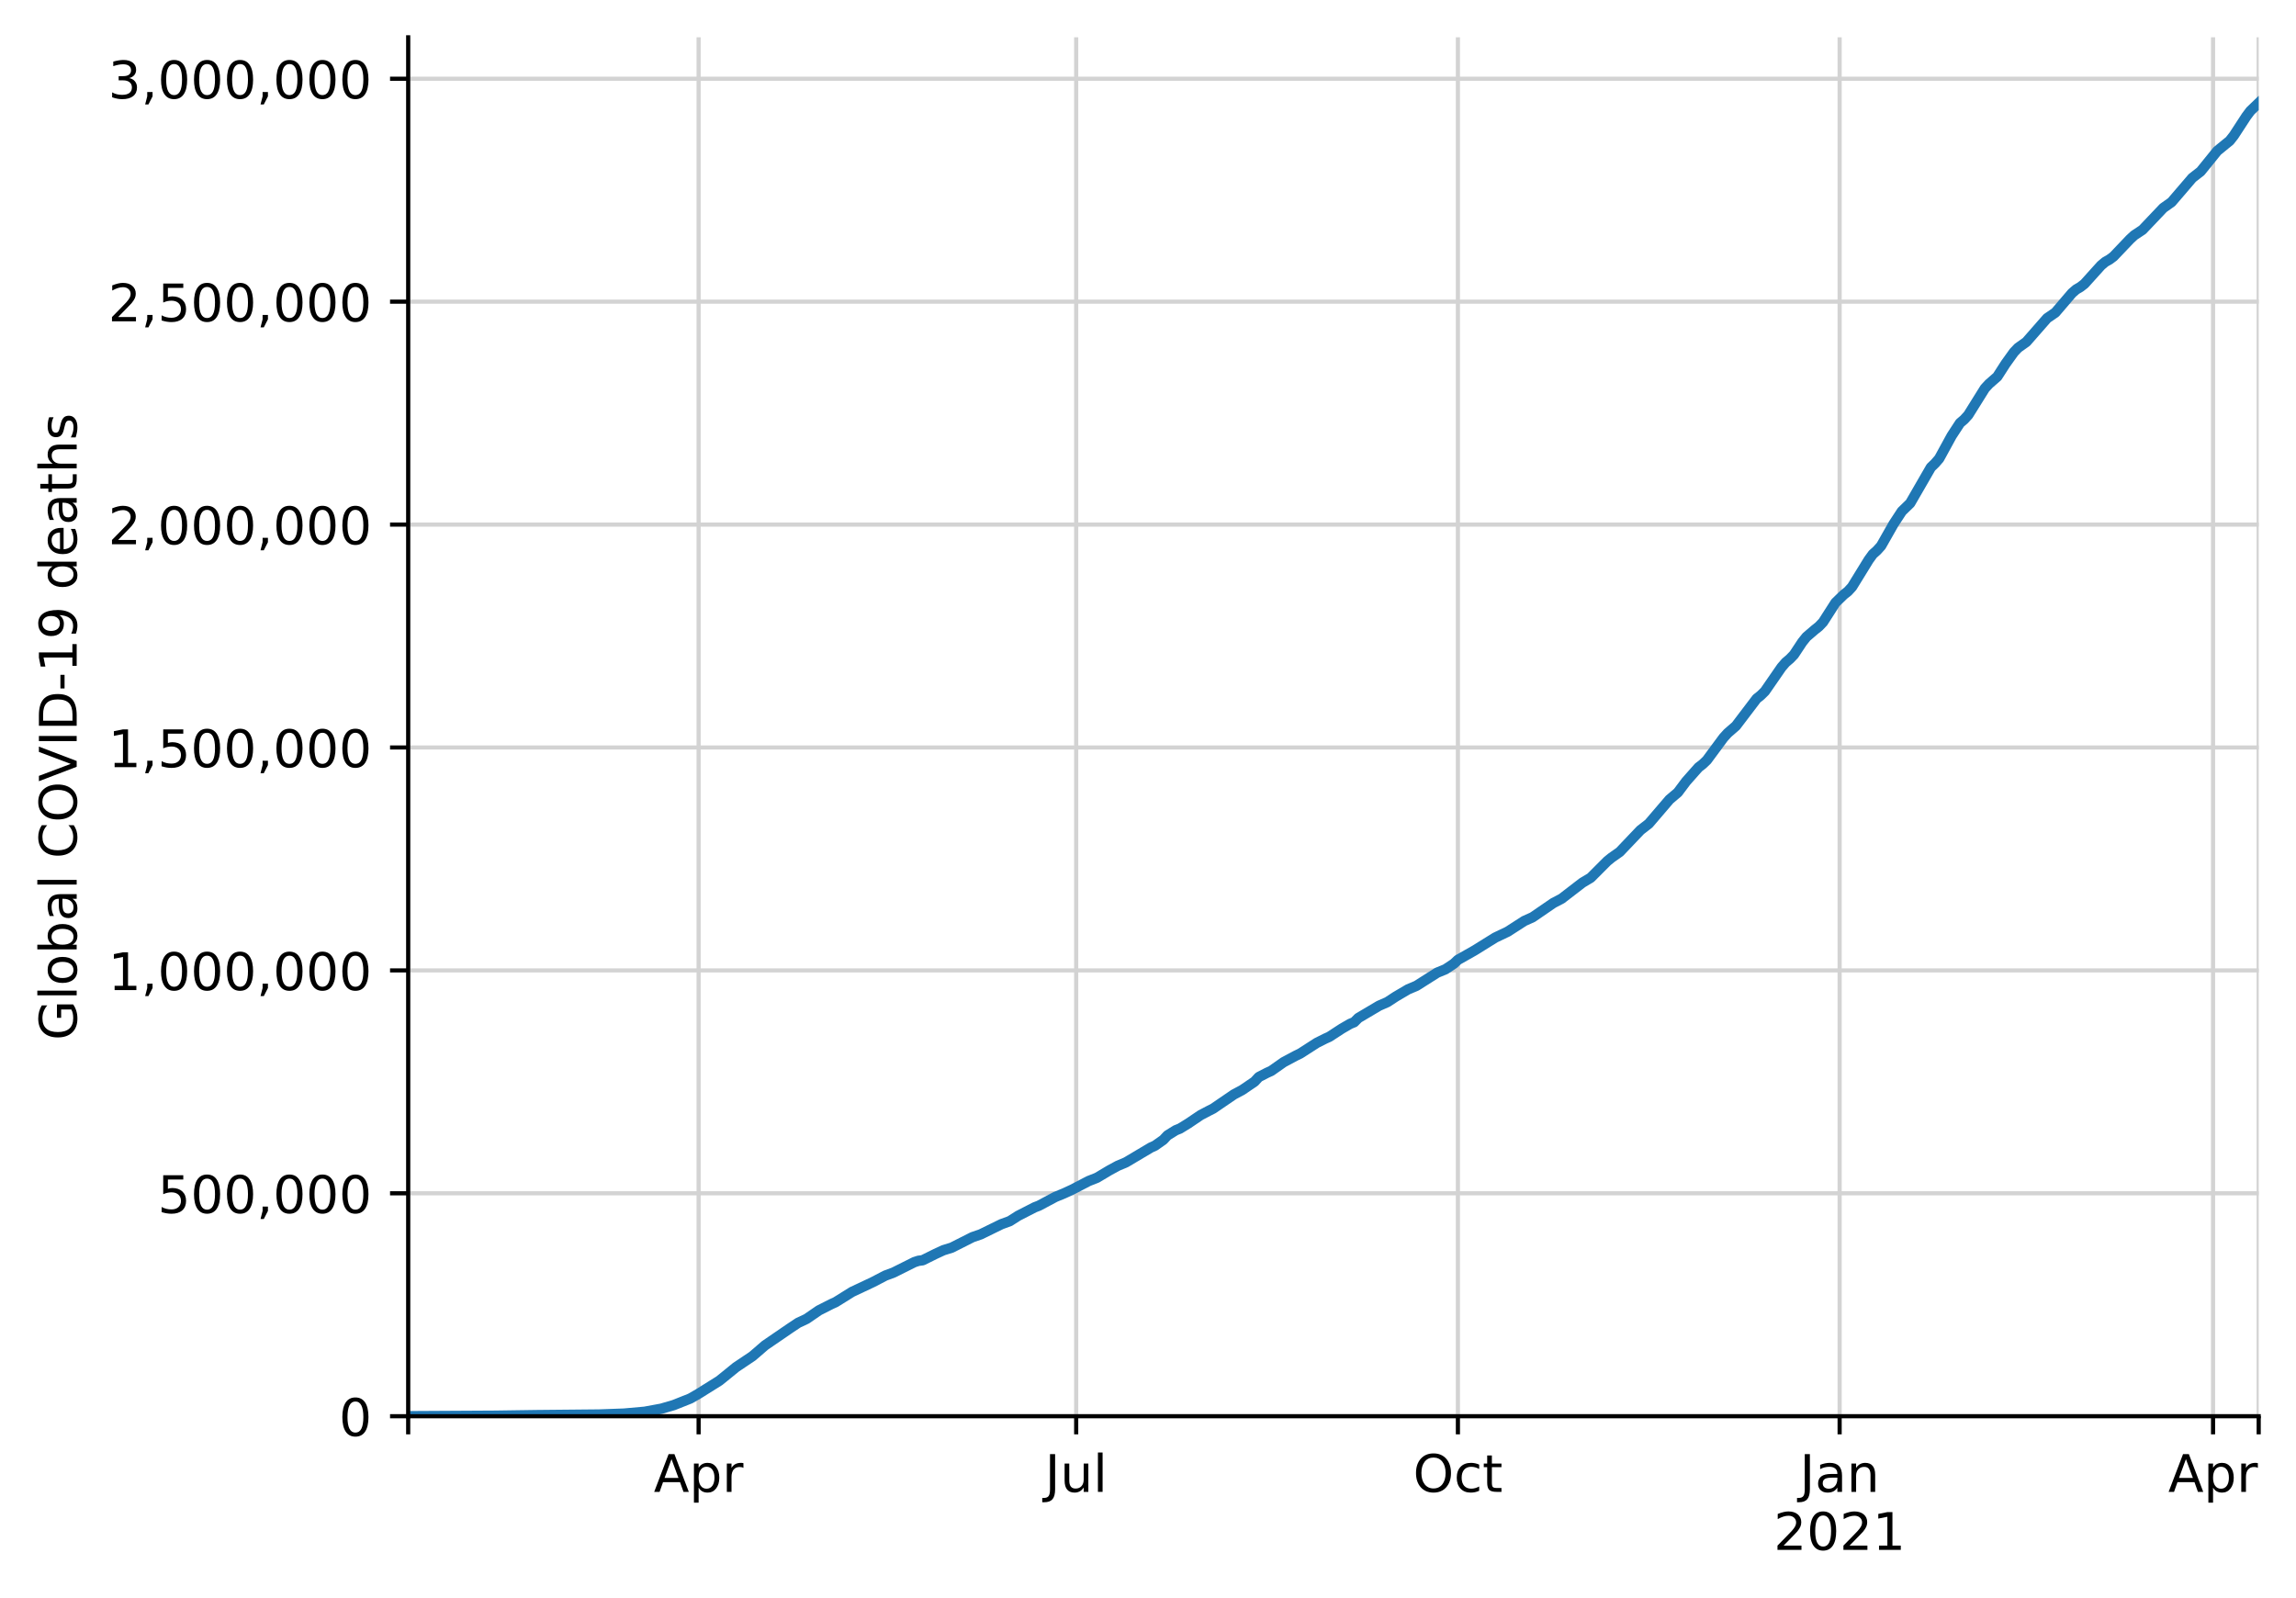
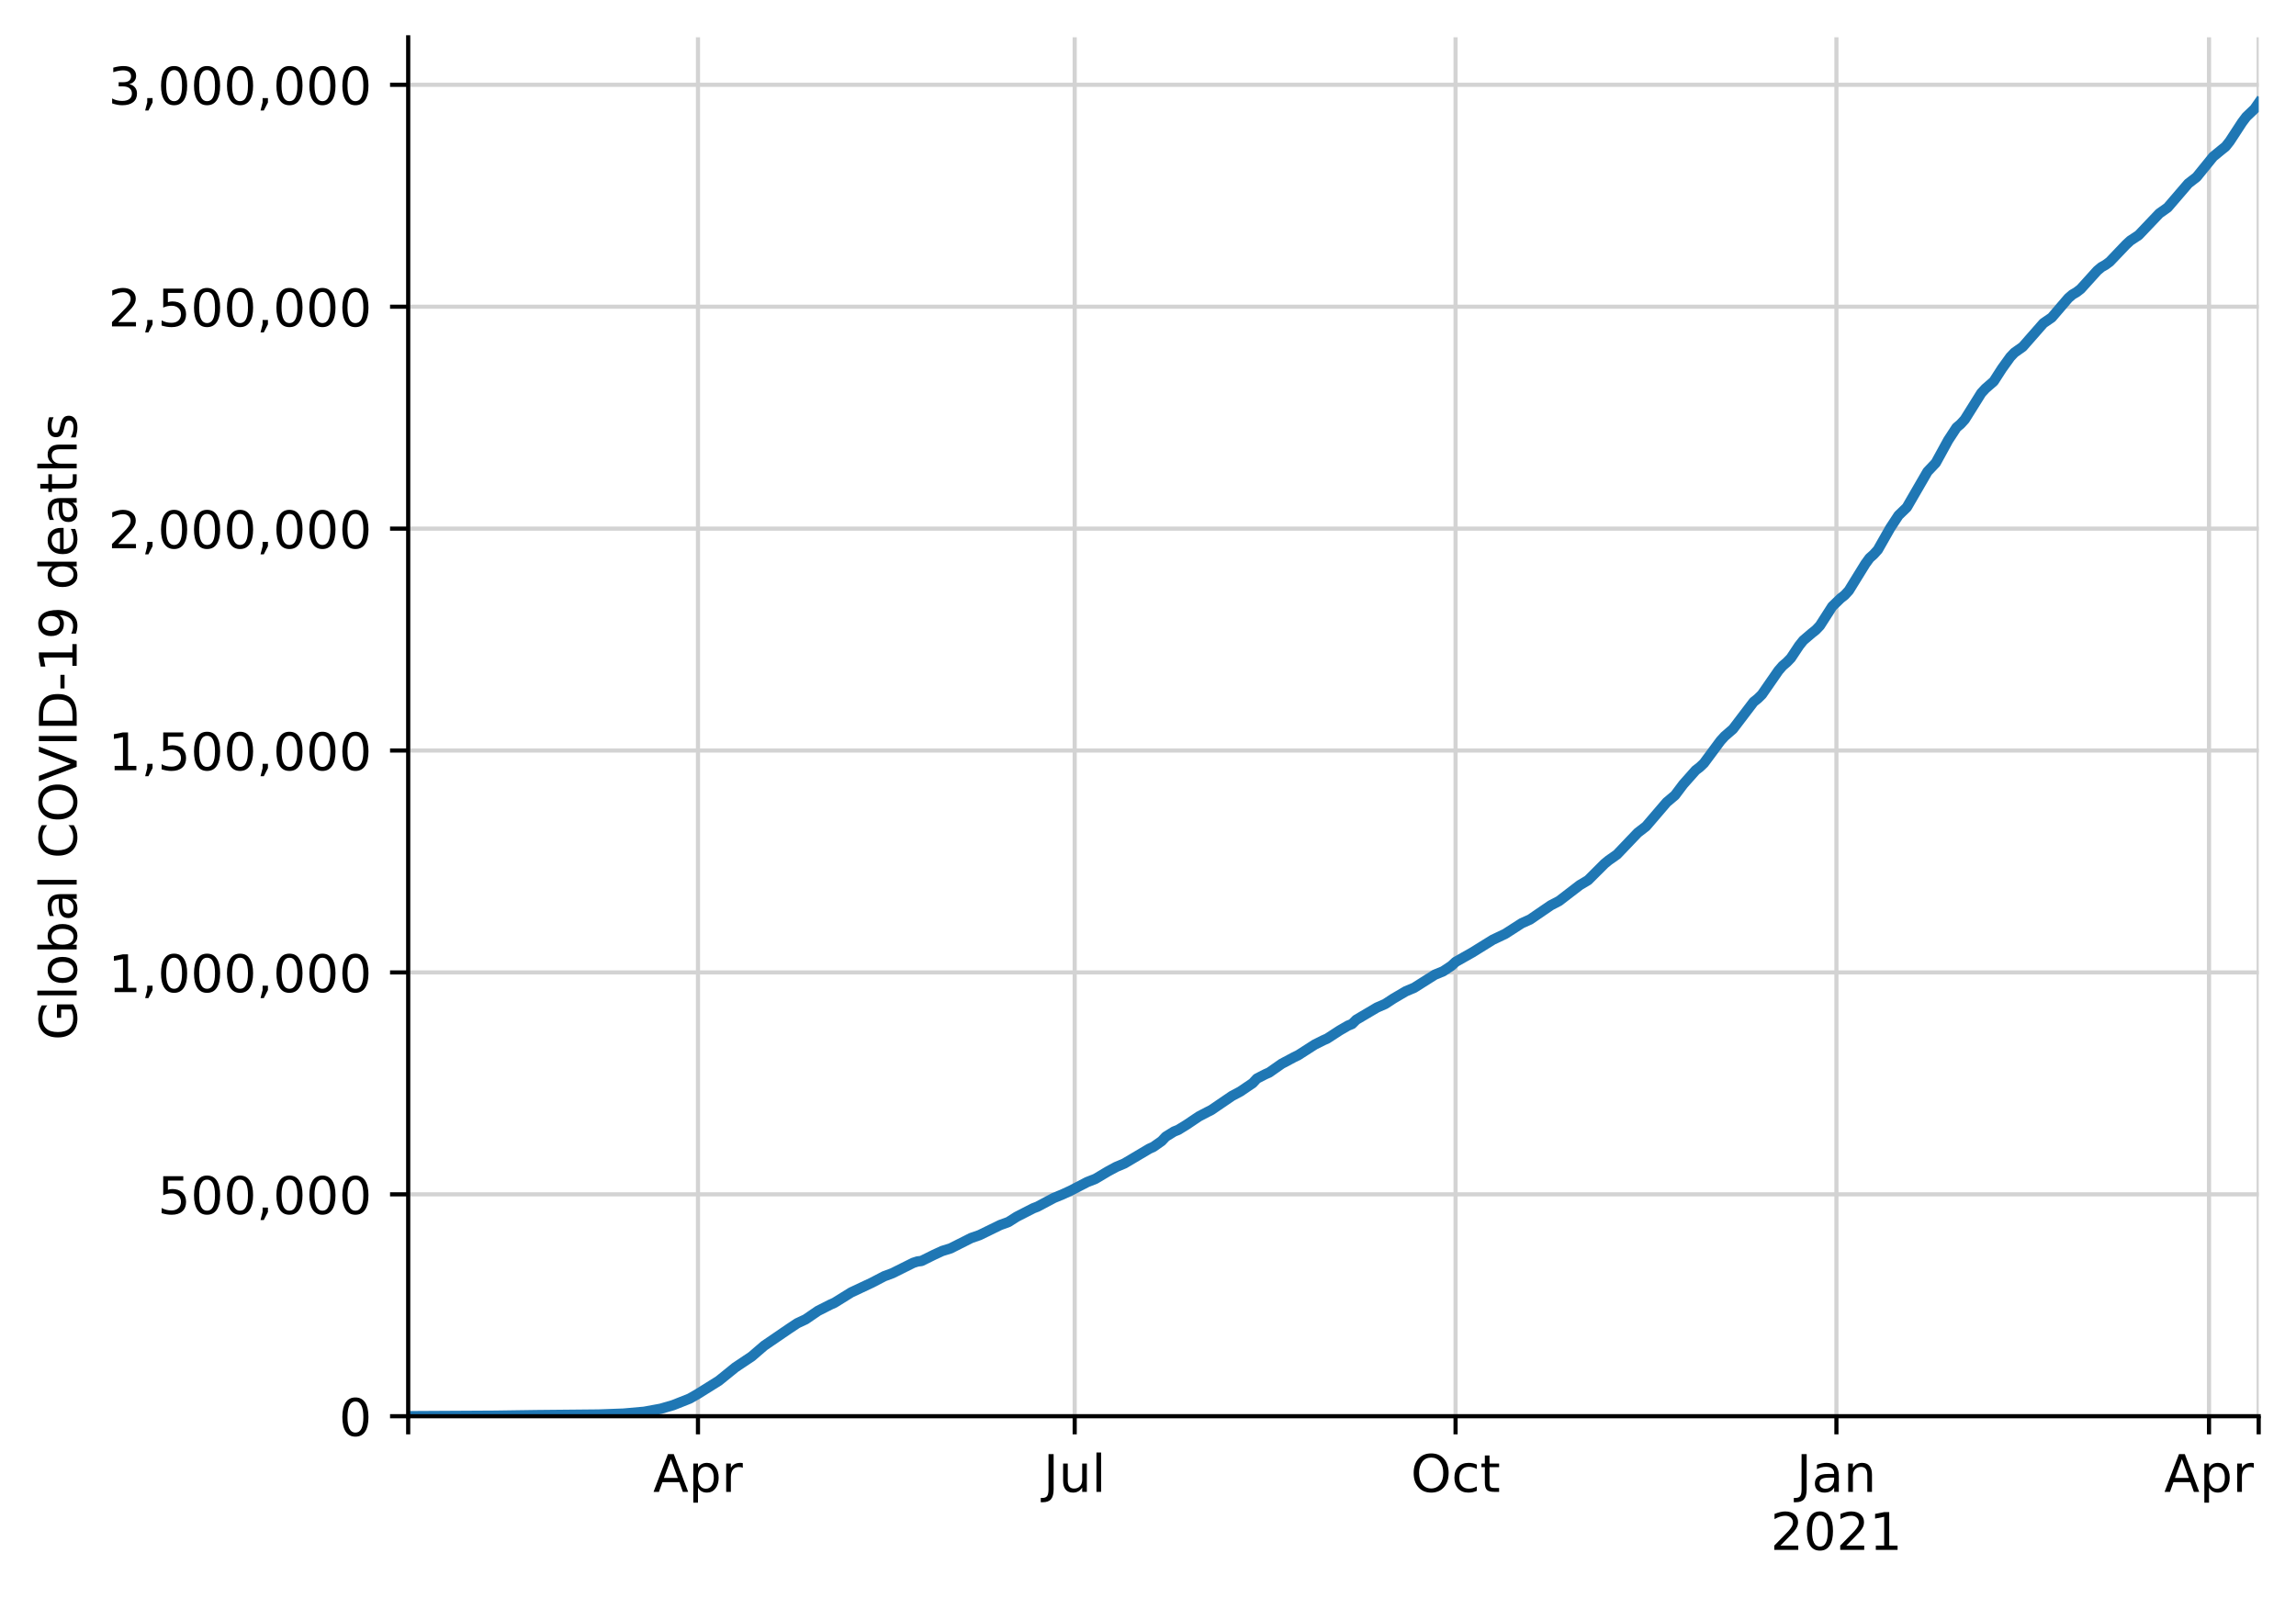
<svg xmlns="http://www.w3.org/2000/svg" xmlns:xlink="http://www.w3.org/1999/xlink" height="308.388pt" version="1.1" viewBox="0 0 443.092 308.388" width="443.092pt">
  <defs>
    <style type="text/css">
*{stroke-linecap:butt;stroke-linejoin:round;}
  </style>
  </defs>
  <g id="figure_1">
    <g id="patch_1">
      <path d="M 0 308.388  L 443.092 308.388  L 443.092 0  L 0 0  z " style="fill:#ffffff;" />
    </g>
    <g id="axes_1">
      <g id="patch_2">
        <path d="M 78.772 273.312  L 435.892 273.312  L 435.892 7.2  L 78.772 7.2  z " style="fill:#ffffff;" />
      </g>
      <g id="matplotlib.axis_1">
        <g id="xtick_1">
          <g id="line2d_1">
-             <path clip-path="url(#pae10e3e8a1)" d="M 78.772 273.312  L 78.772 7.2  " style="fill:none;stroke:#d3d3d3;stroke-linecap:square;stroke-width:0.8;" />
+             <path clip-path="url(#pa8e0332a35)" d="M 78.772 273.312  L 78.772 7.2  " style="fill:none;stroke:#d3d3d3;stroke-linecap:square;stroke-width:0.8;" />
          </g>
          <g id="line2d_2">
            <defs>
-               <path d="M 0 0  L 0 3.5  " id="m3ae5f16628" style="stroke:#000000;stroke-width:0.8;" />
-             </defs>
-             <g>
-               <use style="stroke:#000000;stroke-width:0.8;" x="78.772" xlink:href="#m3ae5f16628" y="273.312" />
+               <path d="M 0 0  L 0 3.5  " id="m8f76347f0f" style="stroke:#000000;stroke-width:0.8;" />
+             </defs>
+             <g>
+               <use style="stroke:#000000;stroke-width:0.8;" x="78.772" xlink:href="#m8f76347f0f" y="273.312" />
            </g>
          </g>
        </g>
        <g id="xtick_2">
          <g id="line2d_3">
-             <path clip-path="url(#pae10e3e8a1)" d="M 134.822 273.312  L 134.822 7.2  " style="fill:none;stroke:#d3d3d3;stroke-linecap:square;stroke-width:0.8;" />
+             <path clip-path="url(#pa8e0332a35)" d="M 134.697 273.312  L 134.697 7.2  " style="fill:none;stroke:#d3d3d3;stroke-linecap:square;stroke-width:0.8;" />
          </g>
          <g id="line2d_4">
            <g>
-               <use style="stroke:#000000;stroke-width:0.8;" x="134.822" xlink:href="#m3ae5f16628" y="273.312" />
+               <use style="stroke:#000000;stroke-width:0.8;" x="134.697" xlink:href="#m8f76347f0f" y="273.312" />
            </g>
          </g>
          <g id="text_1">
            <defs>
              <path d="M 34.188 63.188  L 20.797 26.906  L 47.609 26.906  z M 28.609 72.906  L 39.797 72.906  L 67.578 0  L 57.328 0  L 50.688 18.703  L 17.828 18.703  L 11.188 0  L 0.781 0  z " id="DejaVuSans-65" />
              <path d="M 18.109 8.203  L 18.109 -20.797  L 9.078 -20.797  L 9.078 54.688  L 18.109 54.688  L 18.109 46.391  Q 20.953 51.266 25.266 53.625  Q 29.594 56 35.594 56  Q 45.562 56 51.781 48.094  Q 58.016 40.188 58.016 27.297  Q 58.016 14.406 51.781 6.484  Q 45.562 -1.422 35.594 -1.422  Q 29.594 -1.422 25.266 0.953  Q 20.953 3.328 18.109 8.203  z M 48.688 27.297  Q 48.688 37.203 44.609 42.844  Q 40.531 48.484 33.406 48.484  Q 26.266 48.484 22.188 42.844  Q 18.109 37.203 18.109 27.297  Q 18.109 17.391 22.188 11.75  Q 26.266 6.109 33.406 6.109  Q 40.531 6.109 44.609 11.75  Q 48.688 17.391 48.688 27.297  z " id="DejaVuSans-112" />
              <path d="M 41.109 46.297  Q 39.594 47.172 37.812 47.578  Q 36.031 48 33.891 48  Q 26.266 48 22.188 43.047  Q 18.109 38.094 18.109 28.812  L 18.109 0  L 9.078 0  L 9.078 54.688  L 18.109 54.688  L 18.109 46.188  Q 20.953 51.172 25.484 53.578  Q 30.031 56 36.531 56  Q 37.453 56 38.578 55.875  Q 39.703 55.766 41.062 55.516  z " id="DejaVuSans-114" />
            </defs>
-             <g transform="translate(126.1721 287.9104)scale(0.1 -0.1)">
+             <g transform="translate(126.0467 287.9104)scale(0.1 -0.1)">
              <use xlink:href="#DejaVuSans-65" />
              <use x="68.408" xlink:href="#DejaVuSans-112" />
              <use x="131.885" xlink:href="#DejaVuSans-114" />
            </g>
          </g>
        </g>
        <g id="xtick_3">
          <g id="line2d_5">
-             <path clip-path="url(#pae10e3e8a1)" d="M 207.687 273.312  L 207.687 7.2  " style="fill:none;stroke:#d3d3d3;stroke-linecap:square;stroke-width:0.8;" />
+             <path clip-path="url(#pa8e0332a35)" d="M 207.399 273.312  L 207.399 7.2  " style="fill:none;stroke:#d3d3d3;stroke-linecap:square;stroke-width:0.8;" />
          </g>
          <g id="line2d_6">
            <g>
-               <use style="stroke:#000000;stroke-width:0.8;" x="207.687" xlink:href="#m3ae5f16628" y="273.312" />
+               <use style="stroke:#000000;stroke-width:0.8;" x="207.399" xlink:href="#m8f76347f0f" y="273.312" />
            </g>
          </g>
          <g id="text_2">
            <defs>
              <path d="M 9.812 72.906  L 19.672 72.906  L 19.672 5.078  Q 19.672 -8.109 14.672 -14.062  Q 9.672 -20.016 -1.422 -20.016  L -5.172 -20.016  L -5.172 -11.719  L -2.094 -11.719  Q 4.438 -11.719 7.125 -8.047  Q 9.812 -4.391 9.812 5.078  z " id="DejaVuSans-74" />
              <path d="M 8.5 21.578  L 8.5 54.688  L 17.484 54.688  L 17.484 21.922  Q 17.484 14.156 20.5 10.266  Q 23.531 6.391 29.594 6.391  Q 36.859 6.391 41.078 11.031  Q 45.312 15.672 45.312 23.688  L 45.312 54.688  L 54.297 54.688  L 54.297 0  L 45.312 0  L 45.312 8.406  Q 42.047 3.422 37.719 1  Q 33.406 -1.422 27.688 -1.422  Q 18.266 -1.422 13.375 4.438  Q 8.5 10.297 8.5 21.578  z M 31.109 56  z " id="DejaVuSans-117" />
              <path d="M 9.422 75.984  L 18.406 75.984  L 18.406 0  L 9.422 0  z " id="DejaVuSans-108" />
            </defs>
-             <g transform="translate(201.6546 287.9104)scale(0.1 -0.1)">
+             <g transform="translate(201.3662 287.9104)scale(0.1 -0.1)">
              <use xlink:href="#DejaVuSans-74" />
              <use x="29.492" xlink:href="#DejaVuSans-117" />
              <use x="92.871" xlink:href="#DejaVuSans-108" />
            </g>
          </g>
        </g>
        <g id="xtick_4">
          <g id="line2d_7">
-             <path clip-path="url(#pae10e3e8a1)" d="M 281.353 273.312  L 281.353 7.2  " style="fill:none;stroke:#d3d3d3;stroke-linecap:square;stroke-width:0.8;" />
+             <path clip-path="url(#pa8e0332a35)" d="M 280.9 273.312  L 280.9 7.2  " style="fill:none;stroke:#d3d3d3;stroke-linecap:square;stroke-width:0.8;" />
          </g>
          <g id="line2d_8">
            <g>
-               <use style="stroke:#000000;stroke-width:0.8;" x="281.353" xlink:href="#m3ae5f16628" y="273.312" />
+               <use style="stroke:#000000;stroke-width:0.8;" x="280.9" xlink:href="#m8f76347f0f" y="273.312" />
            </g>
          </g>
          <g id="text_3">
            <defs>
              <path d="M 39.406 66.219  Q 28.656 66.219 22.328 58.203  Q 16.016 50.203 16.016 36.375  Q 16.016 22.609 22.328 14.594  Q 28.656 6.594 39.406 6.594  Q 50.141 6.594 56.422 14.594  Q 62.703 22.609 62.703 36.375  Q 62.703 50.203 56.422 58.203  Q 50.141 66.219 39.406 66.219  z M 39.406 74.219  Q 54.734 74.219 63.906 63.938  Q 73.094 53.656 73.094 36.375  Q 73.094 19.141 63.906 8.859  Q 54.734 -1.422 39.406 -1.422  Q 24.031 -1.422 14.812 8.828  Q 5.609 19.094 5.609 36.375  Q 5.609 53.656 14.812 63.938  Q 24.031 74.219 39.406 74.219  z " id="DejaVuSans-79" />
              <path d="M 48.781 52.594  L 48.781 44.188  Q 44.969 46.297 41.141 47.344  Q 37.312 48.391 33.406 48.391  Q 24.656 48.391 19.812 42.844  Q 14.984 37.312 14.984 27.297  Q 14.984 17.281 19.812 11.734  Q 24.656 6.203 33.406 6.203  Q 37.312 6.203 41.141 7.25  Q 44.969 8.297 48.781 10.406  L 48.781 2.094  Q 45.016 0.344 40.984 -0.531  Q 36.969 -1.422 32.422 -1.422  Q 20.062 -1.422 12.781 6.344  Q 5.516 14.109 5.516 27.297  Q 5.516 40.672 12.859 48.328  Q 20.219 56 33.016 56  Q 37.156 56 41.109 55.141  Q 45.062 54.297 48.781 52.594  z " id="DejaVuSans-99" />
              <path d="M 18.312 70.219  L 18.312 54.688  L 36.812 54.688  L 36.812 47.703  L 18.312 47.703  L 18.312 18.016  Q 18.312 11.328 20.141 9.422  Q 21.969 7.516 27.594 7.516  L 36.812 7.516  L 36.812 0  L 27.594 0  Q 17.188 0 13.234 3.875  Q 9.281 7.766 9.281 18.016  L 9.281 47.703  L 2.688 47.703  L 2.688 54.688  L 9.281 54.688  L 9.281 70.219  z " id="DejaVuSans-116" />
            </defs>
-             <g transform="translate(272.7081 287.9104)scale(0.1 -0.1)">
+             <g transform="translate(272.2549 287.9104)scale(0.1 -0.1)">
              <use xlink:href="#DejaVuSans-79" />
              <use x="78.711" xlink:href="#DejaVuSans-99" />
              <use x="133.691" xlink:href="#DejaVuSans-116" />
            </g>
          </g>
        </g>
        <g id="xtick_5">
          <g id="line2d_9">
-             <path clip-path="url(#pae10e3e8a1)" d="M 355.019 273.312  L 355.019 7.2  " style="fill:none;stroke:#d3d3d3;stroke-linecap:square;stroke-width:0.8;" />
+             <path clip-path="url(#pa8e0332a35)" d="M 354.401 273.312  L 354.401 7.2  " style="fill:none;stroke:#d3d3d3;stroke-linecap:square;stroke-width:0.8;" />
          </g>
          <g id="line2d_10">
            <g>
-               <use style="stroke:#000000;stroke-width:0.8;" x="355.019" xlink:href="#m3ae5f16628" y="273.312" />
+               <use style="stroke:#000000;stroke-width:0.8;" x="354.401" xlink:href="#m8f76347f0f" y="273.312" />
            </g>
          </g>
          <g id="text_4">
            <defs>
              <path d="M 34.281 27.484  Q 23.391 27.484 19.188 25  Q 14.984 22.516 14.984 16.5  Q 14.984 11.719 18.141 8.906  Q 21.297 6.109 26.703 6.109  Q 34.188 6.109 38.703 11.406  Q 43.219 16.703 43.219 25.484  L 43.219 27.484  z M 52.203 31.203  L 52.203 0  L 43.219 0  L 43.219 8.297  Q 40.141 3.328 35.547 0.953  Q 30.953 -1.422 24.312 -1.422  Q 15.922 -1.422 10.953 3.297  Q 6 8.016 6 15.922  Q 6 25.141 12.172 29.828  Q 18.359 34.516 30.609 34.516  L 43.219 34.516  L 43.219 35.406  Q 43.219 41.609 39.141 45  Q 35.062 48.391 27.688 48.391  Q 23 48.391 18.547 47.266  Q 14.109 46.141 10.016 43.891  L 10.016 52.203  Q 14.938 54.109 19.578 55.047  Q 24.219 56 28.609 56  Q 40.484 56 46.344 49.844  Q 52.203 43.703 52.203 31.203  z " id="DejaVuSans-97" />
              <path d="M 54.891 33.016  L 54.891 0  L 45.906 0  L 45.906 32.719  Q 45.906 40.484 42.875 44.328  Q 39.844 48.188 33.797 48.188  Q 26.516 48.188 22.312 43.547  Q 18.109 38.922 18.109 30.906  L 18.109 0  L 9.078 0  L 9.078 54.688  L 18.109 54.688  L 18.109 46.188  Q 21.344 51.125 25.703 53.562  Q 30.078 56 35.797 56  Q 45.219 56 50.047 50.172  Q 54.891 44.344 54.891 33.016  z " id="DejaVuSans-110" />
            </defs>
-             <g transform="translate(347.3116 287.9104)scale(0.1 -0.1)">
+             <g transform="translate(346.6936 287.9104)scale(0.1 -0.1)">
              <use xlink:href="#DejaVuSans-74" />
              <use x="29.492" xlink:href="#DejaVuSans-97" />
              <use x="90.771" xlink:href="#DejaVuSans-110" />
            </g>
            <defs>
              <path d="M 19.188 8.297  L 53.609 8.297  L 53.609 0  L 7.328 0  L 7.328 8.297  Q 12.938 14.109 22.625 23.891  Q 32.328 33.688 34.812 36.531  Q 39.547 41.844 41.422 45.531  Q 43.312 49.219 43.312 52.781  Q 43.312 58.594 39.234 62.25  Q 35.156 65.922 28.609 65.922  Q 23.969 65.922 18.812 64.312  Q 13.672 62.703 7.812 59.422  L 7.812 69.391  Q 13.766 71.781 18.938 73  Q 24.125 74.219 28.422 74.219  Q 39.75 74.219 46.484 68.547  Q 53.219 62.891 53.219 53.422  Q 53.219 48.922 51.531 44.891  Q 49.859 40.875 45.406 35.406  Q 44.188 33.984 37.641 27.219  Q 31.109 20.453 19.188 8.297  z " id="DejaVuSans-50" />
              <path d="M 31.781 66.406  Q 24.172 66.406 20.328 58.906  Q 16.5 51.422 16.5 36.375  Q 16.5 21.391 20.328 13.891  Q 24.172 6.391 31.781 6.391  Q 39.453 6.391 43.281 13.891  Q 47.125 21.391 47.125 36.375  Q 47.125 51.422 43.281 58.906  Q 39.453 66.406 31.781 66.406  z M 31.781 74.219  Q 44.047 74.219 50.516 64.516  Q 56.984 54.828 56.984 36.375  Q 56.984 17.969 50.516 8.266  Q 44.047 -1.422 31.781 -1.422  Q 19.531 -1.422 13.062 8.266  Q 6.594 17.969 6.594 36.375  Q 6.594 54.828 13.062 64.516  Q 19.531 74.219 31.781 74.219  z " id="DejaVuSans-48" />
              <path d="M 12.406 8.297  L 28.516 8.297  L 28.516 63.922  L 10.984 60.406  L 10.984 69.391  L 28.422 72.906  L 38.281 72.906  L 38.281 8.297  L 54.391 8.297  L 54.391 0  L 12.406 0  z " id="DejaVuSans-49" />
            </defs>
-             <g transform="translate(342.2944 299.1082)scale(0.1 -0.1)">
+             <g transform="translate(341.6764 299.1082)scale(0.1 -0.1)">
              <use xlink:href="#DejaVuSans-50" />
              <use x="63.623" xlink:href="#DejaVuSans-48" />
              <use x="127.246" xlink:href="#DejaVuSans-50" />
              <use x="190.869" xlink:href="#DejaVuSans-49" />
            </g>
          </g>
        </g>
        <g id="xtick_6">
          <g id="line2d_11">
-             <path clip-path="url(#pae10e3e8a1)" d="M 427.084 273.312  L 427.084 7.2  " style="fill:none;stroke:#d3d3d3;stroke-linecap:square;stroke-width:0.8;" />
+             <path clip-path="url(#pa8e0332a35)" d="M 426.305 273.312  L 426.305 7.2  " style="fill:none;stroke:#d3d3d3;stroke-linecap:square;stroke-width:0.8;" />
          </g>
          <g id="line2d_12">
            <g>
-               <use style="stroke:#000000;stroke-width:0.8;" x="427.084" xlink:href="#m3ae5f16628" y="273.312" />
+               <use style="stroke:#000000;stroke-width:0.8;" x="426.305" xlink:href="#m8f76347f0f" y="273.312" />
            </g>
          </g>
          <g id="text_5">
-             <g transform="translate(418.434 287.9104)scale(0.1 -0.1)">
+             <g transform="translate(417.6548 287.9104)scale(0.1 -0.1)">
              <use xlink:href="#DejaVuSans-65" />
              <use x="68.408" xlink:href="#DejaVuSans-112" />
              <use x="131.885" xlink:href="#DejaVuSans-114" />
            </g>
          </g>
        </g>
        <g id="xtick_7">
          <g id="line2d_13">
-             <path clip-path="url(#pae10e3e8a1)" d="M 435.892 273.312  L 435.892 7.2  " style="fill:none;stroke:#d3d3d3;stroke-linecap:square;stroke-width:0.8;" />
+             <path clip-path="url(#pa8e0332a35)" d="M 435.892 273.312  L 435.892 7.2  " style="fill:none;stroke:#d3d3d3;stroke-linecap:square;stroke-width:0.8;" />
          </g>
          <g id="line2d_14">
            <g>
-               <use style="stroke:#000000;stroke-width:0.8;" x="435.892" xlink:href="#m3ae5f16628" y="273.312" />
+               <use style="stroke:#000000;stroke-width:0.8;" x="435.892" xlink:href="#m8f76347f0f" y="273.312" />
            </g>
          </g>
        </g>
      </g>
      <g id="matplotlib.axis_2">
        <g id="ytick_1">
          <g id="line2d_15">
-             <path clip-path="url(#pae10e3e8a1)" d="M 78.772 273.312  L 435.892 273.312  " style="fill:none;stroke:#d3d3d3;stroke-linecap:square;stroke-width:0.8;" />
+             <path clip-path="url(#pa8e0332a35)" d="M 78.772 273.312  L 435.892 273.312  " style="fill:none;stroke:#d3d3d3;stroke-linecap:square;stroke-width:0.8;" />
          </g>
          <g id="line2d_16">
            <defs>
-               <path d="M 0 0  L -3.5 0  " id="m7f11561f11" style="stroke:#000000;stroke-width:0.8;" />
-             </defs>
-             <g>
-               <use style="stroke:#000000;stroke-width:0.8;" x="78.772" xlink:href="#m7f11561f11" y="273.312" />
+               <path d="M 0 0  L -3.5 0  " id="mcad246851b" style="stroke:#000000;stroke-width:0.8;" />
+             </defs>
+             <g>
+               <use style="stroke:#000000;stroke-width:0.8;" x="78.772" xlink:href="#mcad246851b" y="273.312" />
            </g>
          </g>
          <g id="text_6">
            <g transform="translate(65.40937 277.1112)scale(0.1 -0.1)">
              <use xlink:href="#DejaVuSans-48" />
            </g>
          </g>
        </g>
        <g id="ytick_2">
          <g id="line2d_17">
-             <path clip-path="url(#pae10e3e8a1)" d="M 78.772 230.293  L 435.892 230.293  " style="fill:none;stroke:#d3d3d3;stroke-linecap:square;stroke-width:0.8;" />
+             <path clip-path="url(#pa8e0332a35)" d="M 78.772 230.488  L 435.892 230.488  " style="fill:none;stroke:#d3d3d3;stroke-linecap:square;stroke-width:0.8;" />
          </g>
          <g id="line2d_18">
            <g>
-               <use style="stroke:#000000;stroke-width:0.8;" x="78.772" xlink:href="#m7f11561f11" y="230.293" />
+               <use style="stroke:#000000;stroke-width:0.8;" x="78.772" xlink:href="#mcad246851b" y="230.488" />
            </g>
          </g>
          <g id="text_7">
            <defs>
              <path d="M 10.797 72.906  L 49.516 72.906  L 49.516 64.594  L 19.828 64.594  L 19.828 46.734  Q 21.969 47.469 24.109 47.828  Q 26.266 48.188 28.422 48.188  Q 40.625 48.188 47.75 41.5  Q 54.891 34.812 54.891 23.391  Q 54.891 11.625 47.562 5.094  Q 40.234 -1.422 26.906 -1.422  Q 22.312 -1.422 17.547 -0.641  Q 12.797 0.141 7.719 1.703  L 7.719 11.625  Q 12.109 9.234 16.797 8.062  Q 21.484 6.891 26.703 6.891  Q 35.156 6.891 40.078 11.328  Q 45.016 15.766 45.016 23.391  Q 45.016 31 40.078 35.438  Q 35.156 39.891 26.703 39.891  Q 22.75 39.891 18.812 39.016  Q 14.891 38.141 10.797 36.281  z " id="DejaVuSans-53" />
              <path d="M 11.719 12.406  L 22.016 12.406  L 22.016 4  L 14.016 -11.625  L 7.719 -11.625  L 11.719 4  z " id="DejaVuSans-44" />
            </defs>
-             <g transform="translate(30.41875 234.092)scale(0.1 -0.1)">
+             <g transform="translate(30.41875 234.2871)scale(0.1 -0.1)">
              <use xlink:href="#DejaVuSans-53" />
              <use x="63.623" xlink:href="#DejaVuSans-48" />
              <use x="127.246" xlink:href="#DejaVuSans-48" />
              <use x="190.869" xlink:href="#DejaVuSans-44" />
              <use x="222.656" xlink:href="#DejaVuSans-48" />
              <use x="286.279" xlink:href="#DejaVuSans-48" />
              <use x="349.902" xlink:href="#DejaVuSans-48" />
            </g>
          </g>
        </g>
        <g id="ytick_3">
          <g id="line2d_19">
-             <path clip-path="url(#pae10e3e8a1)" d="M 78.772 187.274  L 435.892 187.274  " style="fill:none;stroke:#d3d3d3;stroke-linecap:square;stroke-width:0.8;" />
+             <path clip-path="url(#pa8e0332a35)" d="M 78.772 187.664  L 435.892 187.664  " style="fill:none;stroke:#d3d3d3;stroke-linecap:square;stroke-width:0.8;" />
          </g>
          <g id="line2d_20">
            <g>
-               <use style="stroke:#000000;stroke-width:0.8;" x="78.772" xlink:href="#m7f11561f11" y="187.274" />
+               <use style="stroke:#000000;stroke-width:0.8;" x="78.772" xlink:href="#mcad246851b" y="187.664" />
            </g>
          </g>
          <g id="text_8">
-             <g transform="translate(20.87813 191.0728)scale(0.1 -0.1)">
+             <g transform="translate(20.87813 191.4631)scale(0.1 -0.1)">
              <use xlink:href="#DejaVuSans-49" />
              <use x="63.623" xlink:href="#DejaVuSans-44" />
              <use x="95.41" xlink:href="#DejaVuSans-48" />
              <use x="159.033" xlink:href="#DejaVuSans-48" />
              <use x="222.656" xlink:href="#DejaVuSans-48" />
              <use x="286.279" xlink:href="#DejaVuSans-44" />
              <use x="318.066" xlink:href="#DejaVuSans-48" />
              <use x="381.689" xlink:href="#DejaVuSans-48" />
              <use x="445.312" xlink:href="#DejaVuSans-48" />
            </g>
          </g>
        </g>
        <g id="ytick_4">
          <g id="line2d_21">
-             <path clip-path="url(#pae10e3e8a1)" d="M 78.772 144.254  L 435.892 144.254  " style="fill:none;stroke:#d3d3d3;stroke-linecap:square;stroke-width:0.8;" />
+             <path clip-path="url(#pa8e0332a35)" d="M 78.772 144.84  L 435.892 144.84  " style="fill:none;stroke:#d3d3d3;stroke-linecap:square;stroke-width:0.8;" />
          </g>
          <g id="line2d_22">
            <g>
-               <use style="stroke:#000000;stroke-width:0.8;" x="78.772" xlink:href="#m7f11561f11" y="144.254" />
+               <use style="stroke:#000000;stroke-width:0.8;" x="78.772" xlink:href="#mcad246851b" y="144.84" />
            </g>
          </g>
          <g id="text_9">
-             <g transform="translate(20.87813 148.0536)scale(0.1 -0.1)">
+             <g transform="translate(20.87813 148.639)scale(0.1 -0.1)">
              <use xlink:href="#DejaVuSans-49" />
              <use x="63.623" xlink:href="#DejaVuSans-44" />
              <use x="95.41" xlink:href="#DejaVuSans-53" />
              <use x="159.033" xlink:href="#DejaVuSans-48" />
              <use x="222.656" xlink:href="#DejaVuSans-48" />
              <use x="286.279" xlink:href="#DejaVuSans-44" />
              <use x="318.066" xlink:href="#DejaVuSans-48" />
              <use x="381.689" xlink:href="#DejaVuSans-48" />
              <use x="445.312" xlink:href="#DejaVuSans-48" />
            </g>
          </g>
        </g>
        <g id="ytick_5">
          <g id="line2d_23">
-             <path clip-path="url(#pae10e3e8a1)" d="M 78.772 101.235  L 435.892 101.235  " style="fill:none;stroke:#d3d3d3;stroke-linecap:square;stroke-width:0.8;" />
+             <path clip-path="url(#pa8e0332a35)" d="M 78.772 102.016  L 435.892 102.016  " style="fill:none;stroke:#d3d3d3;stroke-linecap:square;stroke-width:0.8;" />
          </g>
          <g id="line2d_24">
            <g>
-               <use style="stroke:#000000;stroke-width:0.8;" x="78.772" xlink:href="#m7f11561f11" y="101.235" />
+               <use style="stroke:#000000;stroke-width:0.8;" x="78.772" xlink:href="#mcad246851b" y="102.016" />
            </g>
          </g>
          <g id="text_10">
-             <g transform="translate(20.87813 105.0344)scale(0.1 -0.1)">
+             <g transform="translate(20.87813 105.8149)scale(0.1 -0.1)">
              <use xlink:href="#DejaVuSans-50" />
              <use x="63.623" xlink:href="#DejaVuSans-44" />
              <use x="95.41" xlink:href="#DejaVuSans-48" />
              <use x="159.033" xlink:href="#DejaVuSans-48" />
              <use x="222.656" xlink:href="#DejaVuSans-48" />
              <use x="286.279" xlink:href="#DejaVuSans-44" />
              <use x="318.066" xlink:href="#DejaVuSans-48" />
              <use x="381.689" xlink:href="#DejaVuSans-48" />
              <use x="445.312" xlink:href="#DejaVuSans-48" />
            </g>
          </g>
        </g>
        <g id="ytick_6">
          <g id="line2d_25">
-             <path clip-path="url(#pae10e3e8a1)" d="M 78.772 58.216  L 435.892 58.216  " style="fill:none;stroke:#d3d3d3;stroke-linecap:square;stroke-width:0.8;" />
+             <path clip-path="url(#pa8e0332a35)" d="M 78.772 59.192  L 435.892 59.192  " style="fill:none;stroke:#d3d3d3;stroke-linecap:square;stroke-width:0.8;" />
          </g>
          <g id="line2d_26">
            <g>
-               <use style="stroke:#000000;stroke-width:0.8;" x="78.772" xlink:href="#m7f11561f11" y="58.216" />
+               <use style="stroke:#000000;stroke-width:0.8;" x="78.772" xlink:href="#mcad246851b" y="59.192" />
            </g>
          </g>
          <g id="text_11">
-             <g transform="translate(20.87813 62.0152)scale(0.1 -0.1)">
+             <g transform="translate(20.87813 62.99085)scale(0.1 -0.1)">
              <use xlink:href="#DejaVuSans-50" />
              <use x="63.623" xlink:href="#DejaVuSans-44" />
              <use x="95.41" xlink:href="#DejaVuSans-53" />
              <use x="159.033" xlink:href="#DejaVuSans-48" />
              <use x="222.656" xlink:href="#DejaVuSans-48" />
              <use x="286.279" xlink:href="#DejaVuSans-44" />
              <use x="318.066" xlink:href="#DejaVuSans-48" />
              <use x="381.689" xlink:href="#DejaVuSans-48" />
              <use x="445.312" xlink:href="#DejaVuSans-48" />
            </g>
          </g>
        </g>
        <g id="ytick_7">
          <g id="line2d_27">
-             <path clip-path="url(#pae10e3e8a1)" d="M 78.772 15.197  L 435.892 15.197  " style="fill:none;stroke:#d3d3d3;stroke-linecap:square;stroke-width:0.8;" />
+             <path clip-path="url(#pa8e0332a35)" d="M 78.772 16.368  L 435.892 16.368  " style="fill:none;stroke:#d3d3d3;stroke-linecap:square;stroke-width:0.8;" />
          </g>
          <g id="line2d_28">
            <g>
-               <use style="stroke:#000000;stroke-width:0.8;" x="78.772" xlink:href="#m7f11561f11" y="15.197" />
+               <use style="stroke:#000000;stroke-width:0.8;" x="78.772" xlink:href="#mcad246851b" y="16.368" />
            </g>
          </g>
          <g id="text_12">
            <defs>
              <path d="M 40.578 39.312  Q 47.656 37.797 51.625 33  Q 55.609 28.219 55.609 21.188  Q 55.609 10.406 48.188 4.484  Q 40.766 -1.422 27.094 -1.422  Q 22.516 -1.422 17.656 -0.516  Q 12.797 0.391 7.625 2.203  L 7.625 11.719  Q 11.719 9.328 16.594 8.109  Q 21.484 6.891 26.812 6.891  Q 36.078 6.891 40.938 10.547  Q 45.797 14.203 45.797 21.188  Q 45.797 27.641 41.281 31.266  Q 36.766 34.906 28.719 34.906  L 20.219 34.906  L 20.219 43.016  L 29.109 43.016  Q 36.375 43.016 40.234 45.922  Q 44.094 48.828 44.094 54.297  Q 44.094 59.906 40.109 62.906  Q 36.141 65.922 28.719 65.922  Q 24.656 65.922 20.016 65.031  Q 15.375 64.156 9.812 62.312  L 9.812 71.094  Q 15.438 72.656 20.344 73.438  Q 25.25 74.219 29.594 74.219  Q 40.828 74.219 47.359 69.109  Q 53.906 64.016 53.906 55.328  Q 53.906 49.266 50.438 45.094  Q 46.969 40.922 40.578 39.312  z " id="DejaVuSans-51" />
            </defs>
-             <g transform="translate(20.87813 18.99599)scale(0.1 -0.1)">
+             <g transform="translate(20.87813 20.16677)scale(0.1 -0.1)">
              <use xlink:href="#DejaVuSans-51" />
              <use x="63.623" xlink:href="#DejaVuSans-44" />
              <use x="95.41" xlink:href="#DejaVuSans-48" />
              <use x="159.033" xlink:href="#DejaVuSans-48" />
              <use x="222.656" xlink:href="#DejaVuSans-48" />
              <use x="286.279" xlink:href="#DejaVuSans-44" />
              <use x="318.066" xlink:href="#DejaVuSans-48" />
              <use x="381.689" xlink:href="#DejaVuSans-48" />
              <use x="445.312" xlink:href="#DejaVuSans-48" />
            </g>
          </g>
        </g>
        <g id="text_13">
          <defs>
            <path d="M 59.516 10.406  L 59.516 29.984  L 43.406 29.984  L 43.406 38.094  L 69.281 38.094  L 69.281 6.781  Q 63.578 2.734 56.688 0.656  Q 49.812 -1.422 42 -1.422  Q 24.906 -1.422 15.25 8.562  Q 5.609 18.562 5.609 36.375  Q 5.609 54.25 15.25 64.234  Q 24.906 74.219 42 74.219  Q 49.125 74.219 55.547 72.453  Q 61.969 70.703 67.391 67.281  L 67.391 56.781  Q 61.922 61.422 55.766 63.766  Q 49.609 66.109 42.828 66.109  Q 29.438 66.109 22.719 58.641  Q 16.016 51.172 16.016 36.375  Q 16.016 21.625 22.719 14.156  Q 29.438 6.688 42.828 6.688  Q 48.047 6.688 52.141 7.594  Q 56.25 8.5 59.516 10.406  z " id="DejaVuSans-71" />
            <path d="M 30.609 48.391  Q 23.391 48.391 19.188 42.75  Q 14.984 37.109 14.984 27.297  Q 14.984 17.484 19.156 11.844  Q 23.344 6.203 30.609 6.203  Q 37.797 6.203 41.984 11.859  Q 46.188 17.531 46.188 27.297  Q 46.188 37.016 41.984 42.703  Q 37.797 48.391 30.609 48.391  z M 30.609 56  Q 42.328 56 49.016 48.375  Q 55.719 40.766 55.719 27.297  Q 55.719 13.875 49.016 6.219  Q 42.328 -1.422 30.609 -1.422  Q 18.844 -1.422 12.172 6.219  Q 5.516 13.875 5.516 27.297  Q 5.516 40.766 12.172 48.375  Q 18.844 56 30.609 56  z " id="DejaVuSans-111" />
            <path d="M 48.688 27.297  Q 48.688 37.203 44.609 42.844  Q 40.531 48.484 33.406 48.484  Q 26.266 48.484 22.188 42.844  Q 18.109 37.203 18.109 27.297  Q 18.109 17.391 22.188 11.75  Q 26.266 6.109 33.406 6.109  Q 40.531 6.109 44.609 11.75  Q 48.688 17.391 48.688 27.297  z M 18.109 46.391  Q 20.953 51.266 25.266 53.625  Q 29.594 56 35.594 56  Q 45.562 56 51.781 48.094  Q 58.016 40.188 58.016 27.297  Q 58.016 14.406 51.781 6.484  Q 45.562 -1.422 35.594 -1.422  Q 29.594 -1.422 25.266 0.953  Q 20.953 3.328 18.109 8.203  L 18.109 0  L 9.078 0  L 9.078 75.984  L 18.109 75.984  z " id="DejaVuSans-98" />
            <path id="DejaVuSans-32" />
            <path d="M 64.406 67.281  L 64.406 56.891  Q 59.422 61.531 53.781 63.812  Q 48.141 66.109 41.797 66.109  Q 29.297 66.109 22.656 58.469  Q 16.016 50.828 16.016 36.375  Q 16.016 21.969 22.656 14.328  Q 29.297 6.688 41.797 6.688  Q 48.141 6.688 53.781 8.984  Q 59.422 11.281 64.406 15.922  L 64.406 5.609  Q 59.234 2.094 53.438 0.328  Q 47.656 -1.422 41.219 -1.422  Q 24.656 -1.422 15.125 8.703  Q 5.609 18.844 5.609 36.375  Q 5.609 53.953 15.125 64.078  Q 24.656 74.219 41.219 74.219  Q 47.75 74.219 53.531 72.484  Q 59.328 70.75 64.406 67.281  z " id="DejaVuSans-67" />
            <path d="M 28.609 0  L 0.781 72.906  L 11.078 72.906  L 34.188 11.531  L 57.328 72.906  L 67.578 72.906  L 39.797 0  z " id="DejaVuSans-86" />
            <path d="M 9.812 72.906  L 19.672 72.906  L 19.672 0  L 9.812 0  z " id="DejaVuSans-73" />
            <path d="M 19.672 64.797  L 19.672 8.109  L 31.594 8.109  Q 46.688 8.109 53.688 14.938  Q 60.688 21.781 60.688 36.531  Q 60.688 51.172 53.688 57.984  Q 46.688 64.797 31.594 64.797  z M 9.812 72.906  L 30.078 72.906  Q 51.266 72.906 61.172 64.094  Q 71.094 55.281 71.094 36.531  Q 71.094 17.672 61.125 8.828  Q 51.172 0 30.078 0  L 9.812 0  z " id="DejaVuSans-68" />
            <path d="M 4.891 31.391  L 31.203 31.391  L 31.203 23.391  L 4.891 23.391  z " id="DejaVuSans-45" />
            <path d="M 10.984 1.516  L 10.984 10.5  Q 14.703 8.734 18.5 7.812  Q 22.312 6.891 25.984 6.891  Q 35.75 6.891 40.891 13.453  Q 46.047 20.016 46.781 33.406  Q 43.953 29.203 39.594 26.953  Q 35.25 24.703 29.984 24.703  Q 19.047 24.703 12.672 31.312  Q 6.297 37.938 6.297 49.422  Q 6.297 60.641 12.938 67.422  Q 19.578 74.219 30.609 74.219  Q 43.266 74.219 49.922 64.516  Q 56.594 54.828 56.594 36.375  Q 56.594 19.141 48.406 8.859  Q 40.234 -1.422 26.422 -1.422  Q 22.703 -1.422 18.891 -0.688  Q 15.094 0.047 10.984 1.516  z M 30.609 32.422  Q 37.25 32.422 41.125 36.953  Q 45.016 41.5 45.016 49.422  Q 45.016 57.281 41.125 61.844  Q 37.25 66.406 30.609 66.406  Q 23.969 66.406 20.094 61.844  Q 16.219 57.281 16.219 49.422  Q 16.219 41.5 20.094 36.953  Q 23.969 32.422 30.609 32.422  z " id="DejaVuSans-57" />
            <path d="M 45.406 46.391  L 45.406 75.984  L 54.391 75.984  L 54.391 0  L 45.406 0  L 45.406 8.203  Q 42.578 3.328 38.25 0.953  Q 33.938 -1.422 27.875 -1.422  Q 17.969 -1.422 11.734 6.484  Q 5.516 14.406 5.516 27.297  Q 5.516 40.188 11.734 48.094  Q 17.969 56 27.875 56  Q 33.938 56 38.25 53.625  Q 42.578 51.266 45.406 46.391  z M 14.797 27.297  Q 14.797 17.391 18.875 11.75  Q 22.953 6.109 30.078 6.109  Q 37.203 6.109 41.297 11.75  Q 45.406 17.391 45.406 27.297  Q 45.406 37.203 41.297 42.844  Q 37.203 48.484 30.078 48.484  Q 22.953 48.484 18.875 42.844  Q 14.797 37.203 14.797 27.297  z " id="DejaVuSans-100" />
            <path d="M 56.203 29.594  L 56.203 25.203  L 14.891 25.203  Q 15.484 15.922 20.484 11.062  Q 25.484 6.203 34.422 6.203  Q 39.594 6.203 44.453 7.469  Q 49.312 8.734 54.109 11.281  L 54.109 2.781  Q 49.266 0.734 44.188 -0.344  Q 39.109 -1.422 33.891 -1.422  Q 20.797 -1.422 13.156 6.188  Q 5.516 13.812 5.516 26.812  Q 5.516 40.234 12.766 48.109  Q 20.016 56 32.328 56  Q 43.359 56 49.781 48.891  Q 56.203 41.797 56.203 29.594  z M 47.219 32.234  Q 47.125 39.594 43.094 43.984  Q 39.062 48.391 32.422 48.391  Q 24.906 48.391 20.391 44.141  Q 15.875 39.891 15.188 32.172  z " id="DejaVuSans-101" />
            <path d="M 54.891 33.016  L 54.891 0  L 45.906 0  L 45.906 32.719  Q 45.906 40.484 42.875 44.328  Q 39.844 48.188 33.797 48.188  Q 26.516 48.188 22.312 43.547  Q 18.109 38.922 18.109 30.906  L 18.109 0  L 9.078 0  L 9.078 75.984  L 18.109 75.984  L 18.109 46.188  Q 21.344 51.125 25.703 53.562  Q 30.078 56 35.797 56  Q 45.219 56 50.047 50.172  Q 54.891 44.344 54.891 33.016  z " id="DejaVuSans-104" />
            <path d="M 44.281 53.078  L 44.281 44.578  Q 40.484 46.531 36.375 47.5  Q 32.281 48.484 27.875 48.484  Q 21.188 48.484 17.844 46.438  Q 14.5 44.391 14.5 40.281  Q 14.5 37.156 16.891 35.375  Q 19.281 33.594 26.516 31.984  L 29.594 31.297  Q 39.156 29.25 43.188 25.516  Q 47.219 21.781 47.219 15.094  Q 47.219 7.469 41.188 3.016  Q 35.156 -1.422 24.609 -1.422  Q 20.219 -1.422 15.453 -0.562  Q 10.688 0.297 5.422 2  L 5.422 11.281  Q 10.406 8.688 15.234 7.391  Q 20.062 6.109 24.812 6.109  Q 31.156 6.109 34.562 8.281  Q 37.984 10.453 37.984 14.406  Q 37.984 18.062 35.516 20.016  Q 33.062 21.969 24.703 23.781  L 21.578 24.516  Q 13.234 26.266 9.516 29.906  Q 5.812 33.547 5.812 39.891  Q 5.812 47.609 11.281 51.797  Q 16.75 56 26.812 56  Q 31.781 56 36.172 55.266  Q 40.578 54.547 44.281 53.078  z " id="DejaVuSans-115" />
          </defs>
          <g transform="translate(14.79844 200.7708)rotate(-90)scale(0.1 -0.1)">
            <use xlink:href="#DejaVuSans-71" />
            <use x="77.49" xlink:href="#DejaVuSans-108" />
            <use x="105.273" xlink:href="#DejaVuSans-111" />
            <use x="166.455" xlink:href="#DejaVuSans-98" />
            <use x="229.932" xlink:href="#DejaVuSans-97" />
            <use x="291.211" xlink:href="#DejaVuSans-108" />
            <use x="318.994" xlink:href="#DejaVuSans-32" />
            <use x="350.781" xlink:href="#DejaVuSans-67" />
            <use x="420.605" xlink:href="#DejaVuSans-79" />
            <use x="499.301" xlink:href="#DejaVuSans-86" />
            <use x="567.709" xlink:href="#DejaVuSans-73" />
            <use x="597.201" xlink:href="#DejaVuSans-68" />
            <use x="674.203" xlink:href="#DejaVuSans-45" />
            <use x="710.287" xlink:href="#DejaVuSans-49" />
            <use x="773.91" xlink:href="#DejaVuSans-57" />
            <use x="837.533" xlink:href="#DejaVuSans-32" />
            <use x="869.32" xlink:href="#DejaVuSans-100" />
            <use x="932.797" xlink:href="#DejaVuSans-101" />
            <use x="994.32" xlink:href="#DejaVuSans-97" />
            <use x="1055.6" xlink:href="#DejaVuSans-116" />
            <use x="1094.809" xlink:href="#DejaVuSans-104" />
            <use x="1158.188" xlink:href="#DejaVuSans-115" />
          </g>
        </g>
      </g>
      <g id="line2d_29">
-         <path clip-path="url(#pae10e3e8a1)" d="M 78.772 273.311  L 95.587 273.216  L 103.594 273.1  L 115.605 272.985  L 120.409 272.81  L 124.413 272.453  L 127.616 271.864  L 130.018 271.164  L 133.221 269.889  L 134.822 268.965  L 138.826 266.462  L 140.427 265.166  L 142.029 263.861  L 145.231 261.713  L 147.634 259.638  L 152.438 256.349  L 154.039 255.283  L 155.641 254.532  L 158.043 252.885  L 160.445 251.667  L 161.246 251.305  L 164.449 249.31  L 168.452 247.426  L 170.854 246.173  L 172.456 245.575  L 176.459 243.574  L 177.26 243.315  L 178.061 243.211  L 180.463 242.019  L 182.064 241.276  L 183.666 240.78  L 187.669 238.759  L 189.271 238.205  L 193.274 236.245  L 194.876 235.659  L 196.477 234.639  L 199.68 232.995  L 200.481 232.689  L 203.684 230.982  L 205.285 230.326  L 206.887 229.589  L 210.09 227.925  L 211.691 227.294  L 214.093 225.861  L 215.695 224.991  L 217.296 224.312  L 222.1 221.459  L 222.901 221.097  L 224.502 219.968  L 225.303 219.116  L 226.905 218.12  L 227.705 217.8  L 229.307 216.815  L 231.709 215.195  L 233.31 214.354  L 234.111 213.951  L 238.115 211.217  L 239.716 210.364  L 242.118 208.731  L 242.919 207.858  L 244.52 207.031  L 245.321 206.671  L 247.723 204.984  L 250.125 203.703  L 250.926 203.315  L 254.129 201.256  L 255.73 200.451  L 256.531 200.091  L 258.933 198.527  L 260.535 197.596  L 261.335 197.267  L 262.136 196.461  L 263.738 195.513  L 266.14 194.09  L 267.741 193.389  L 269.343 192.339  L 271.745 190.926  L 273.346 190.251  L 277.35 187.715  L 278.951 187.055  L 280.553 185.991  L 281.353 185.242  L 284.556 183.428  L 288.56 180.94  L 290.962 179.796  L 294.165 177.733  L 295.766 177.013  L 299.77 174.268  L 301.371 173.431  L 305.375 170.351  L 306.976 169.395  L 310.179 166.188  L 310.98 165.535  L 312.581 164.408  L 316.585 160.202  L 318.186 158.965  L 322.19 154.288  L 323.791 152.936  L 325.393 150.803  L 327.795 148.088  L 328.596 147.472  L 329.396 146.708  L 332.599 142.376  L 333.4 141.491  L 335.001 140.101  L 339.005 134.831  L 339.806 134.189  L 340.606 133.4  L 343.809 128.768  L 344.61 127.841  L 345.411 127.161  L 346.212 126.329  L 347.813 123.911  L 348.614 122.91  L 350.215 121.536  L 351.016 120.899  L 351.817 120.06  L 354.219 116.312  L 355.82 114.756  L 356.621 114.124  L 357.422 113.251  L 360.624 108.05  L 361.425 106.95  L 362.226 106.232  L 363.027 105.344  L 365.429 101.114  L 367.03 98.672  L 368.632 97.12  L 372.635 90.189  L 373.436 89.418  L 374.237 88.492  L 376.639 84.1  L 378.24 81.648  L 379.041 80.962  L 379.842 80.084  L 383.045 74.953  L 383.845 74.085  L 385.447 72.687  L 387.048 70.196  L 388.65 67.967  L 389.45 67.124  L 391.052 65.987  L 395.055 61.415  L 396.657 60.316  L 399.86 56.567  L 400.66 55.869  L 401.461 55.402  L 402.262 54.783  L 405.465 51.229  L 406.265 50.555  L 407.066 50.102  L 407.867 49.511  L 411.07 46.148  L 411.87 45.411  L 413.472 44.351  L 417.475 40.137  L 419.077 39  L 423.08 34.331  L 424.682 33.089  L 427.885 29.137  L 429.486 27.821  L 430.287 27.179  L 431.088 26.163  L 433.49 22.476  L 434.29 21.408  L 435.892 19.872  L 435.892 19.872  " style="fill:none;stroke:#1f77b4;stroke-linecap:square;stroke-width:2;" />
+         <path clip-path="url(#pa8e0332a35)" d="M 78.772 273.311  L 95.549 273.216  L 103.539 273.101  L 115.522 272.986  L 120.316 272.812  L 124.311 272.457  L 127.506 271.871  L 129.903 271.174  L 133.099 269.905  L 134.697 268.985  L 138.691 266.493  L 140.289 265.203  L 141.887 263.904  L 145.083 261.766  L 147.48 259.7  L 152.273 256.426  L 153.871 255.365  L 155.469 254.617  L 157.866 252.978  L 160.262 251.765  L 161.061 251.405  L 164.257 249.419  L 168.252 247.543  L 170.648 246.296  L 172.246 245.701  L 176.241 243.709  L 177.04 243.451  L 177.839 243.347  L 180.235 242.16  L 181.833 241.421  L 183.431 240.927  L 187.426 238.915  L 189.024 238.363  L 193.018 236.413  L 194.616 235.829  L 196.214 234.813  L 199.41 233.178  L 200.209 232.873  L 203.404 231.174  L 205.002 230.52  L 206.6 229.787  L 209.796 228.13  L 211.394 227.502  L 213.79 226.075  L 215.388 225.21  L 216.986 224.534  L 221.78 221.694  L 222.579 221.333  L 224.176 220.21  L 224.975 219.361  L 226.573 218.37  L 227.372 218.052  L 228.97 217.071  L 231.367 215.458  L 232.965 214.621  L 233.764 214.219  L 237.758 211.498  L 239.356 210.649  L 241.753 209.023  L 242.552 208.154  L 244.15 207.331  L 244.949 206.973  L 247.345 205.294  L 249.742 204.018  L 250.541 203.632  L 253.737 201.582  L 255.335 200.781  L 256.133 200.423  L 258.53 198.866  L 260.128 197.939  L 260.927 197.611  L 261.726 196.809  L 263.324 195.865  L 265.721 194.448  L 267.318 193.75  L 268.916 192.705  L 271.313 191.299  L 272.911 190.627  L 276.906 188.102  L 278.503 187.446  L 280.101 186.386  L 280.9 185.64  L 284.096 183.835  L 288.091 181.358  L 290.487 180.219  L 293.683 178.166  L 295.281 177.449  L 299.275 174.716  L 300.873 173.883  L 304.868 170.817  L 306.466 169.865  L 309.662 166.674  L 310.46 166.023  L 312.058 164.901  L 316.053 160.715  L 317.651 159.483  L 321.645 154.827  L 323.243 153.481  L 324.841 151.358  L 327.238 148.655  L 328.037 148.042  L 328.836 147.281  L 332.031 142.969  L 332.83 142.088  L 334.428 140.704  L 338.423 135.458  L 339.222 134.819  L 340.021 134.033  L 343.216 129.422  L 344.015 128.5  L 344.814 127.822  L 345.613 126.995  L 347.211 124.587  L 348.01 123.591  L 349.608 122.223  L 350.407 121.589  L 351.206 120.754  L 353.602 117.023  L 355.2 115.473  L 355.999 114.845  L 356.798 113.975  L 359.994 108.798  L 360.793 107.703  L 361.592 106.988  L 362.391 106.105  L 364.787 101.894  L 366.385 99.462  L 367.983 97.917  L 371.978 91.018  L 373.576 89.328  L 375.972 84.956  L 377.57 82.515  L 378.369 81.832  L 379.168 80.959  L 382.364 75.851  L 383.163 74.986  L 384.761 73.595  L 386.358 71.115  L 387.956 68.896  L 388.755 68.057  L 390.353 66.925  L 394.348 62.374  L 395.946 61.28  L 399.141 57.547  L 399.94 56.852  L 400.739 56.387  L 401.538 55.77  L 404.734 52.232  L 405.533 51.561  L 406.332 51.11  L 407.131 50.522  L 410.326 47.174  L 411.125 46.439  L 412.723 45.385  L 416.718 41.189  L 418.315 40.057  L 422.31 35.409  L 423.908 34.173  L 427.104 30.238  L 428.702 28.927  L 429.5 28.288  L 430.299 27.277  L 432.696 23.606  L 433.495 22.543  L 435.093 21.014  L 435.892 19.872  L 435.892 19.872  " style="fill:none;stroke:#1f77b4;stroke-linecap:square;stroke-width:2;" />
      </g>
      <g id="patch_3">
        <path d="M 78.772 273.312  L 78.772 7.2  " style="fill:none;stroke:#000000;stroke-linecap:square;stroke-linejoin:miter;stroke-width:0.8;" />
      </g>
      <g id="patch_4">
        <path d="M 78.772 273.312  L 435.892 273.312  " style="fill:none;stroke:#000000;stroke-linecap:square;stroke-linejoin:miter;stroke-width:0.8;" />
      </g>
    </g>
  </g>
  <defs>
-     <clipPath id="pae10e3e8a1">
+     <clipPath id="pa8e0332a35">
      <rect height="266.112" width="357.12" x="78.772" y="7.2" />
    </clipPath>
  </defs>
</svg>
